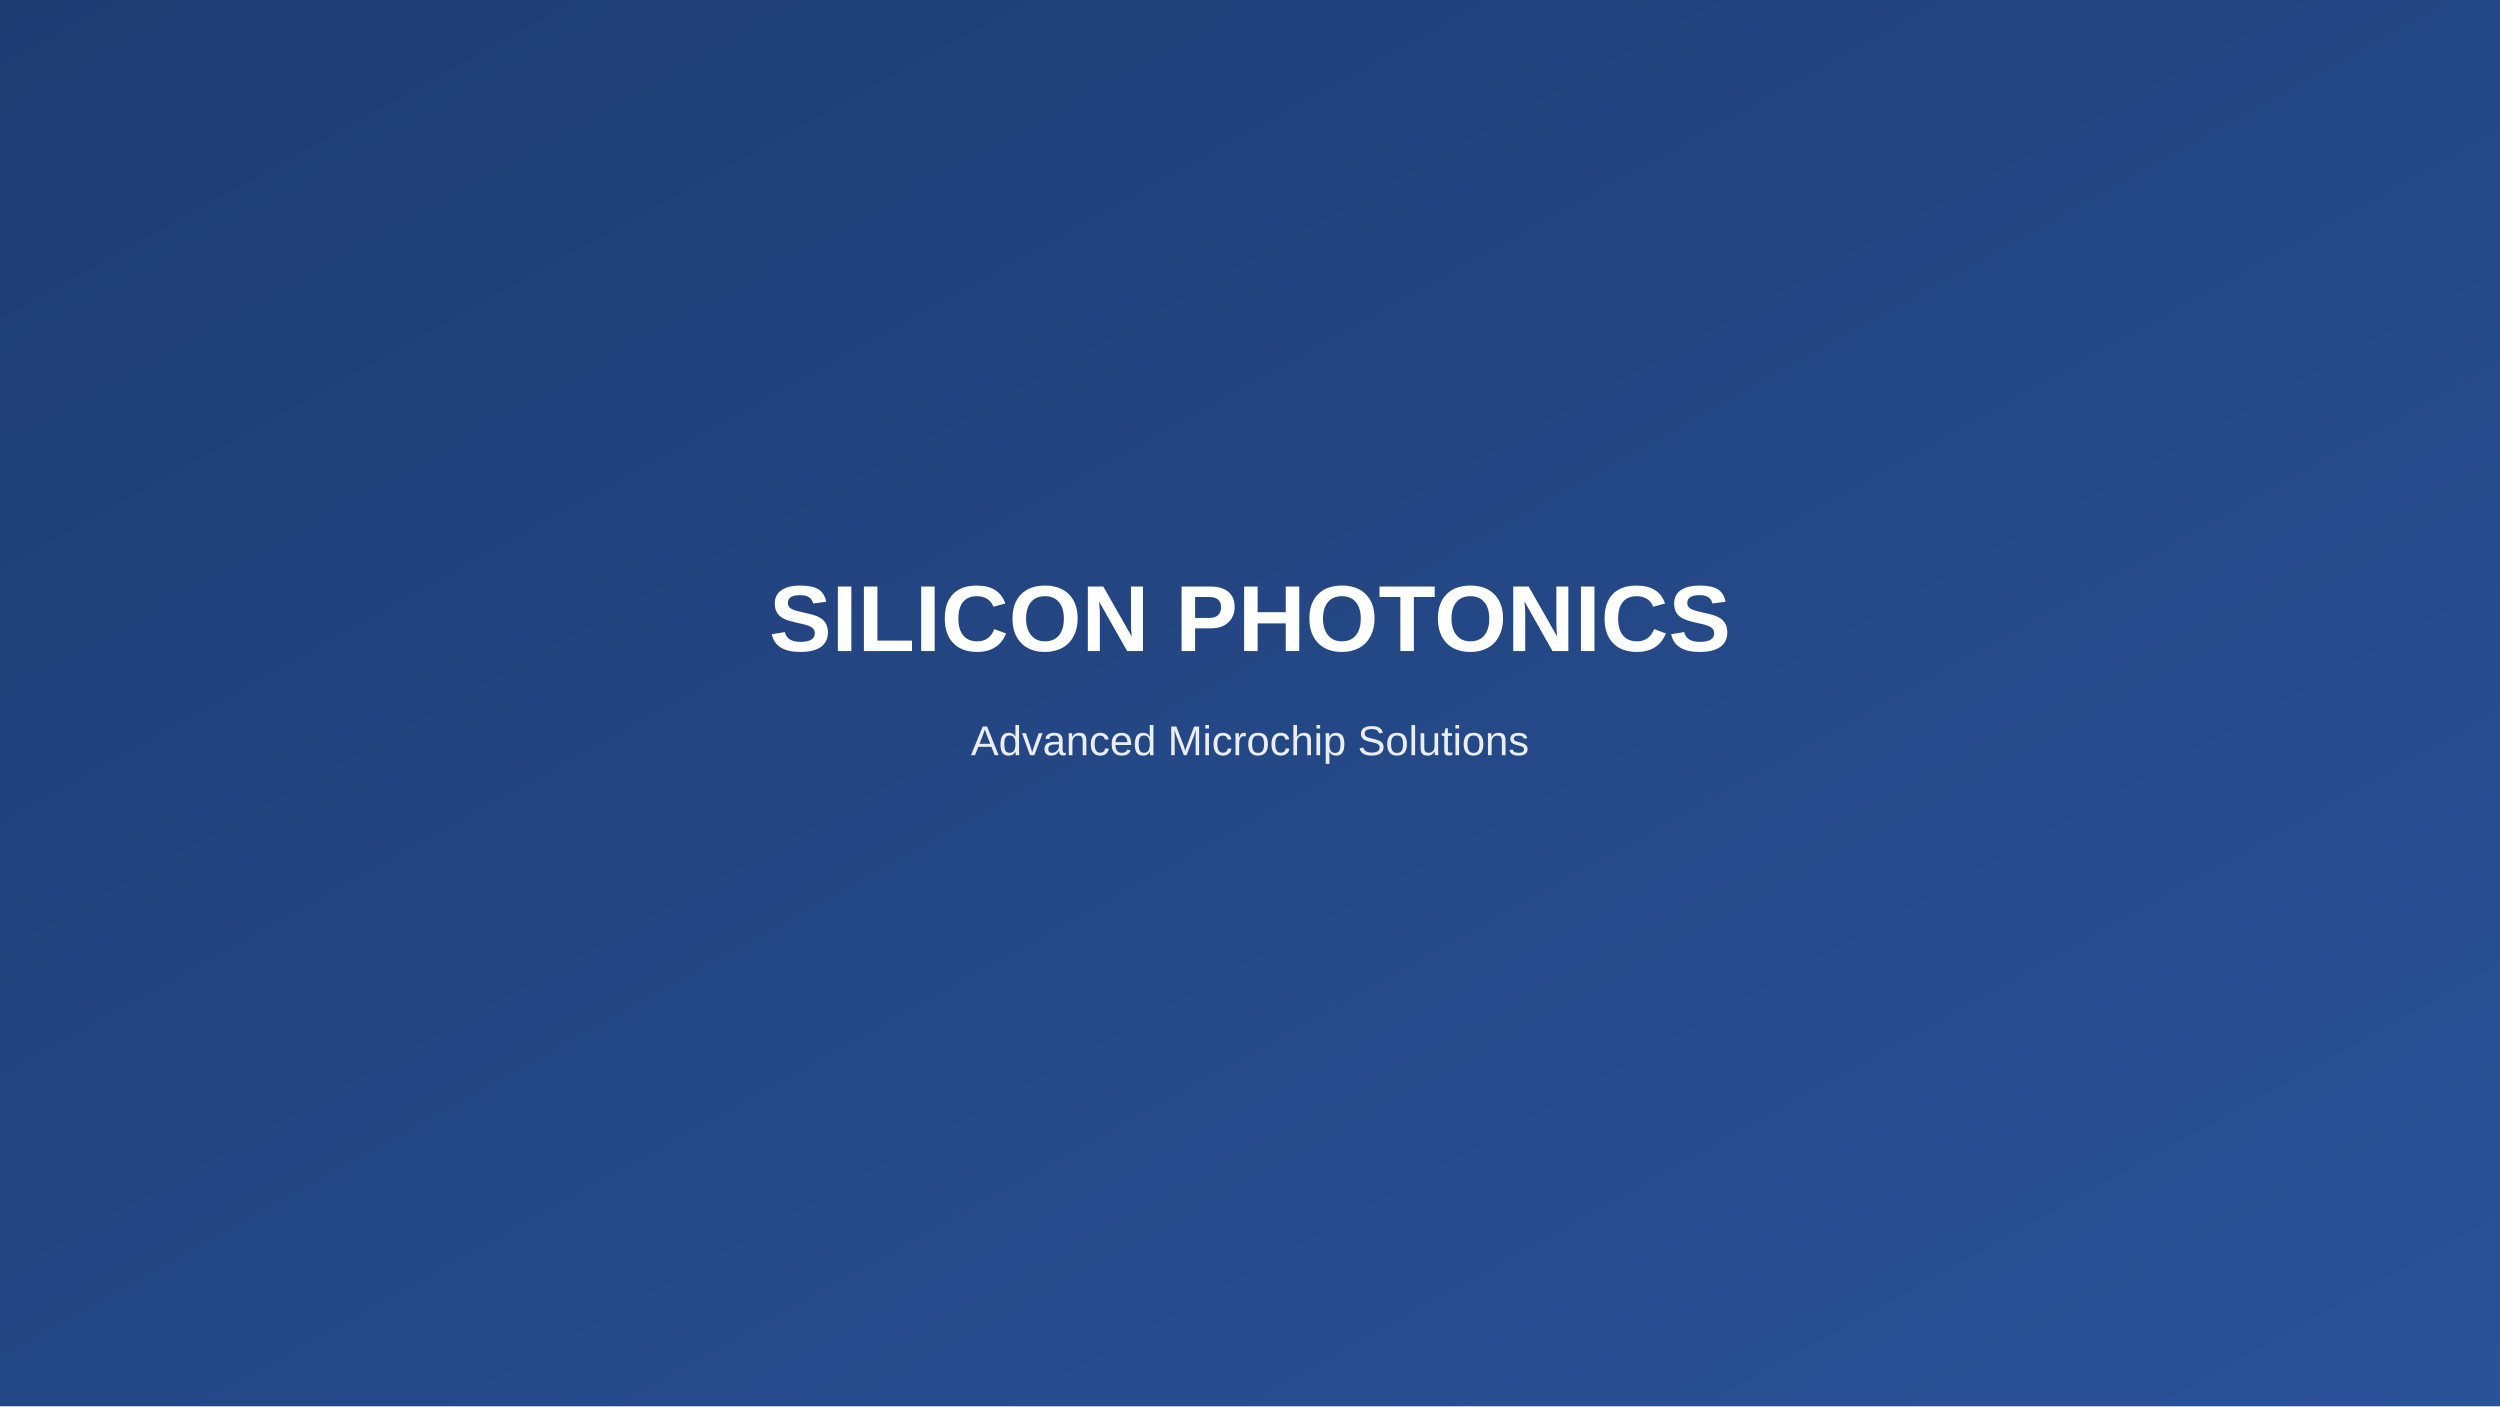
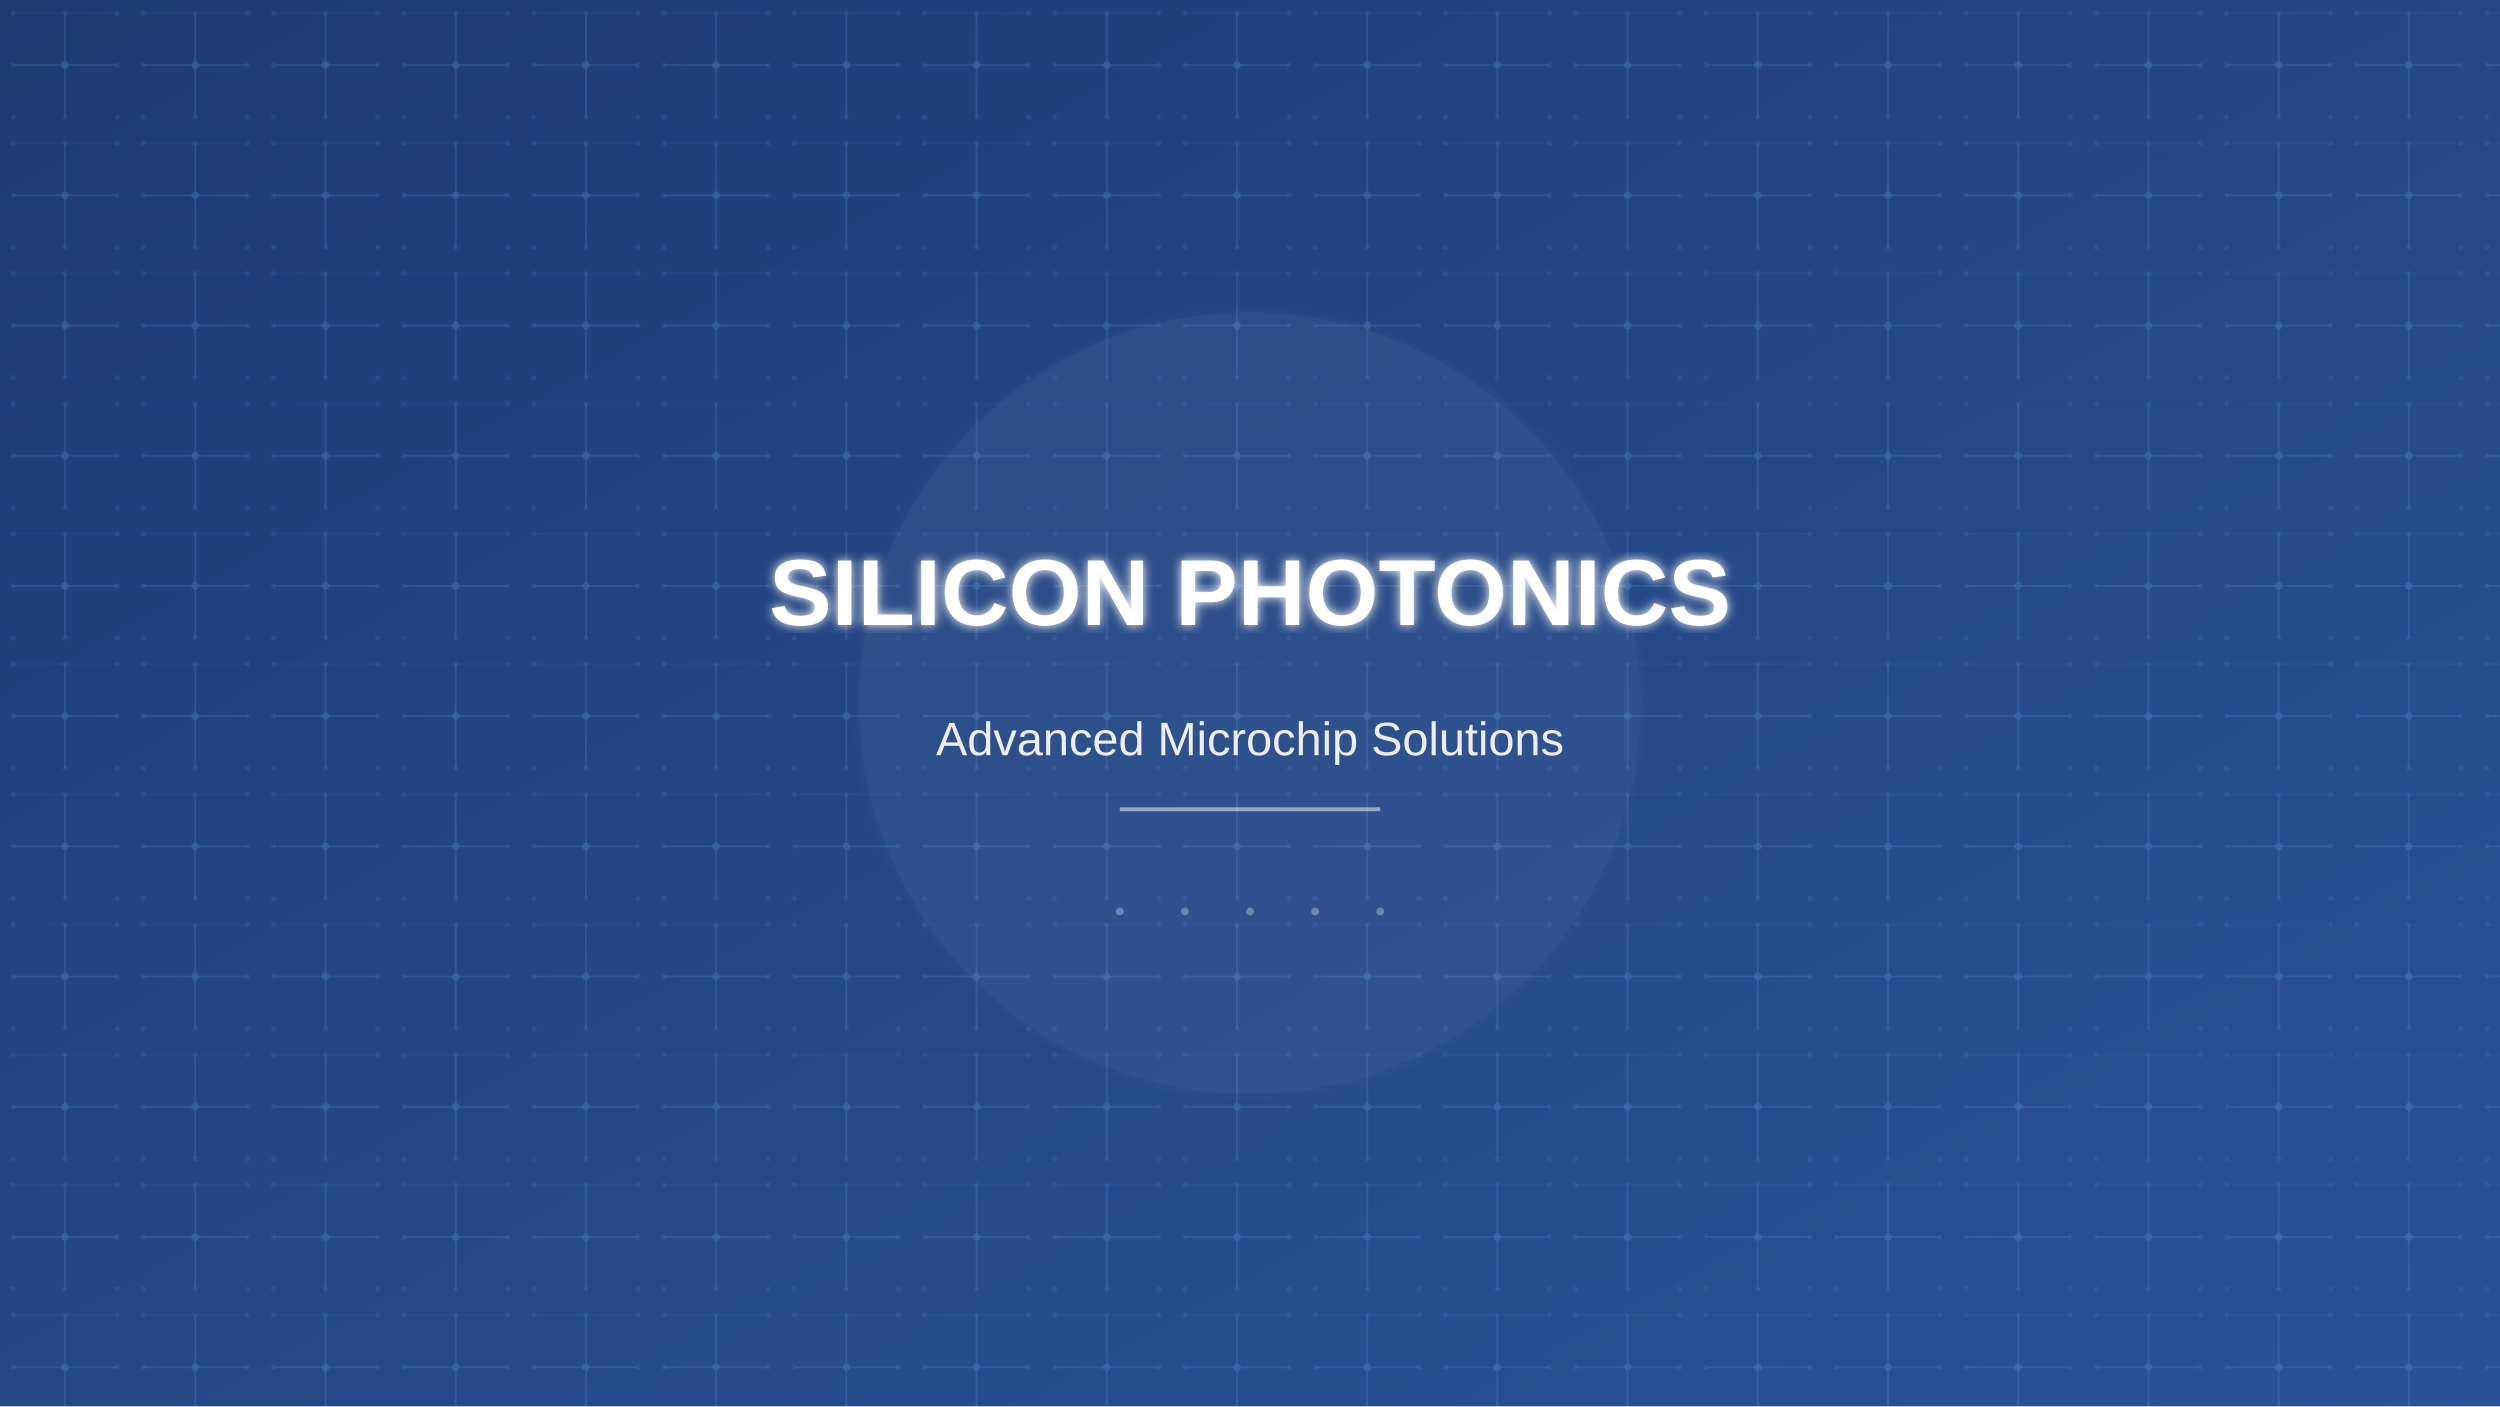
<svg xmlns="http://www.w3.org/2000/svg" width="1920" height="1080">
  <defs>
-     <linearGradient id="grad" x1="0%" y1="0%" x2="100%" y2="100%">
+     <linearGradient id="grad0" x1="0%" y1="0%" x2="100%" y2="100%">
      <stop offset="0%" style="stop-color:#1e3c72;stop-opacity:1" />
      <stop offset="100%" style="stop-color:#2a5298;stop-opacity:1" />
    </linearGradient>
+     <pattern id="circuit" patternUnits="userSpaceOnUse" width="100" height="100">
+       <rect width="100" height="100" fill="none" />
+       <circle cx="10" cy="10" r="2" fill="#4a90e2" opacity="0.5" />
+       <circle cx="50" cy="10" r="2" fill="#4a90e2" opacity="0.5" />
+       <circle cx="90" cy="10" r="2" fill="#4a90e2" opacity="0.5" />
+       <circle cx="10" cy="50" r="2" fill="#4a90e2" opacity="0.5" />
+       <circle cx="50" cy="50" r="3" fill="#6bb6ff" opacity="0.7" />
+       <circle cx="90" cy="50" r="2" fill="#4a90e2" opacity="0.5" />
+       <circle cx="10" cy="90" r="2" fill="#4a90e2" opacity="0.5" />
+       <circle cx="50" cy="90" r="2" fill="#4a90e2" opacity="0.5" />
+       <circle cx="90" cy="90" r="2" fill="#4a90e2" opacity="0.5" />
+       <line x1="10" y1="10" x2="50" y2="10" stroke="#4a90e2" stroke-width="1" opacity="0.3" />
+       <line x1="50" y1="10" x2="90" y2="10" stroke="#4a90e2" stroke-width="1" opacity="0.3" />
+       <line x1="10" y1="50" x2="50" y2="50" stroke="#6bb6ff" stroke-width="1.5" opacity="0.5" />
+       <line x1="50" y1="50" x2="90" y2="50" stroke="#6bb6ff" stroke-width="1.5" opacity="0.5" />
+       <line x1="50" y1="10" x2="50" y2="50" stroke="#6bb6ff" stroke-width="1.5" opacity="0.5" />
+       <line x1="50" y1="50" x2="50" y2="90" stroke="#6bb6ff" stroke-width="1.5" opacity="0.5" />
+     </pattern>
+     <filter id="glow">
+       <feGaussianBlur stdDeviation="4" result="coloredBlur" />
+       <feMerge>
+         <feMergeNode in="coloredBlur" />
+         <feMergeNode in="SourceGraphic" />
+       </feMerge>
+     </filter>
  </defs>
-   <rect width="1920" height="1080" fill="url(#grad)" />
-   <text x="960" y="500" font-family="Arial, sans-serif" font-size="72" font-weight="bold" text-anchor="middle" fill="white" text-transform="uppercase">SILICON PHOTONICS</text>
-   <text x="960" y="580" font-family="Arial, sans-serif" font-size="32" text-anchor="middle" fill="white" opacity="0.9">Advanced Microchip Solutions</text>
+   <rect width="1920" height="1080" fill="url(#grad0)" />
+   <rect width="1920" height="1080" fill="url(#circuit)" opacity="0.3" />
+   <circle cx="960" cy="540" r="300" fill="white" opacity="0.05" filter="url(#glow)" />
+   <text x="960" y="480" font-family="Arial, sans-serif" font-size="72" font-weight="bold" text-anchor="middle" fill="white" text-transform="uppercase" filter="url(#glow)">SILICON PHOTONICS</text>
+   <text x="960" y="580" font-family="Arial, sans-serif" font-size="36" text-anchor="middle" fill="white" opacity="0.9">Advanced Microchip Solutions</text>
+   <rect x="860" y="620" width="200" height="3" fill="white" opacity="0.5" />
+   <g transform="translate(960, 700)" opacity="0.3">
+     <circle cx="-100" cy="0" r="3" fill="white">
+       <animate attributeName="opacity" values="0.3;1;0.3" dur="3s" repeatCount="indefinite" />
+     </circle>
+     <circle cx="-50" cy="0" r="3" fill="white">
+       <animate attributeName="opacity" values="0.3;1;0.3" dur="3s" begin="0.5s" repeatCount="indefinite" />
+     </circle>
+     <circle cx="0" cy="0" r="3" fill="white">
+       <animate attributeName="opacity" values="0.3;1;0.3" dur="3s" begin="1s" repeatCount="indefinite" />
+     </circle>
+     <circle cx="50" cy="0" r="3" fill="white">
+       <animate attributeName="opacity" values="0.3;1;0.3" dur="3s" begin="1.5s" repeatCount="indefinite" />
+     </circle>
+     <circle cx="100" cy="0" r="3" fill="white">
+       <animate attributeName="opacity" values="0.3;1;0.3" dur="3s" begin="2s" repeatCount="indefinite" />
+     </circle>
+   </g>
</svg>
